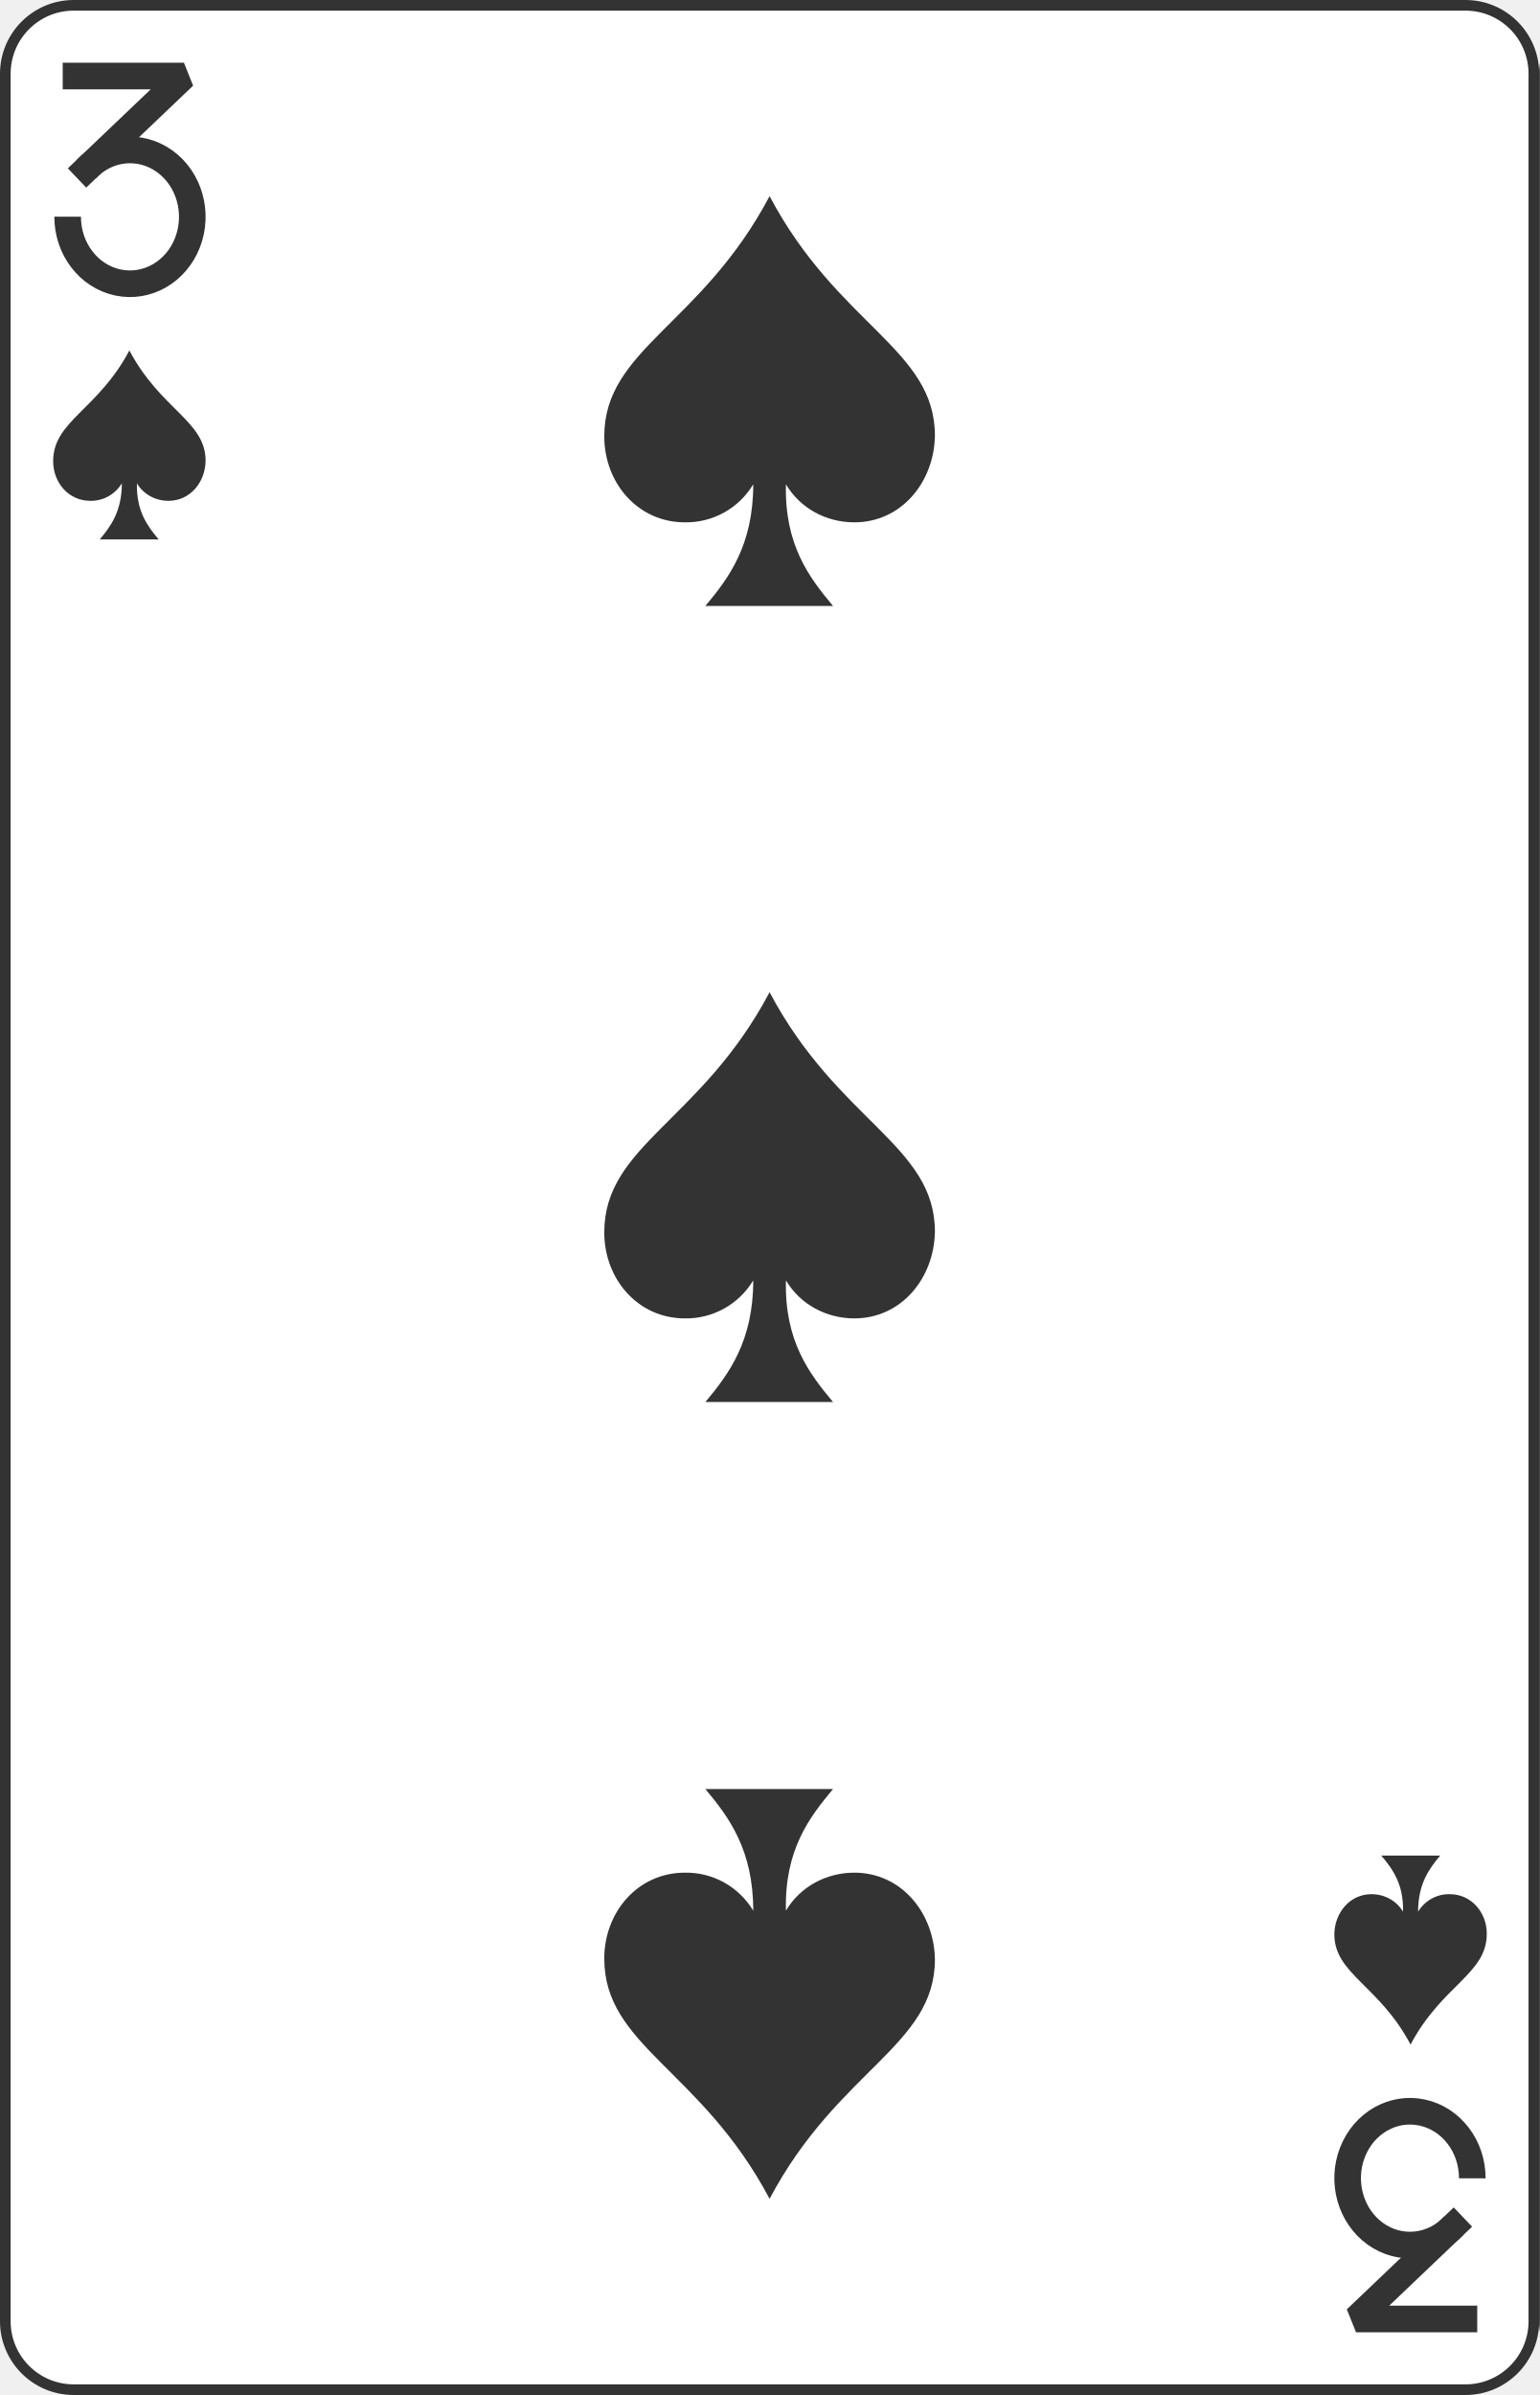
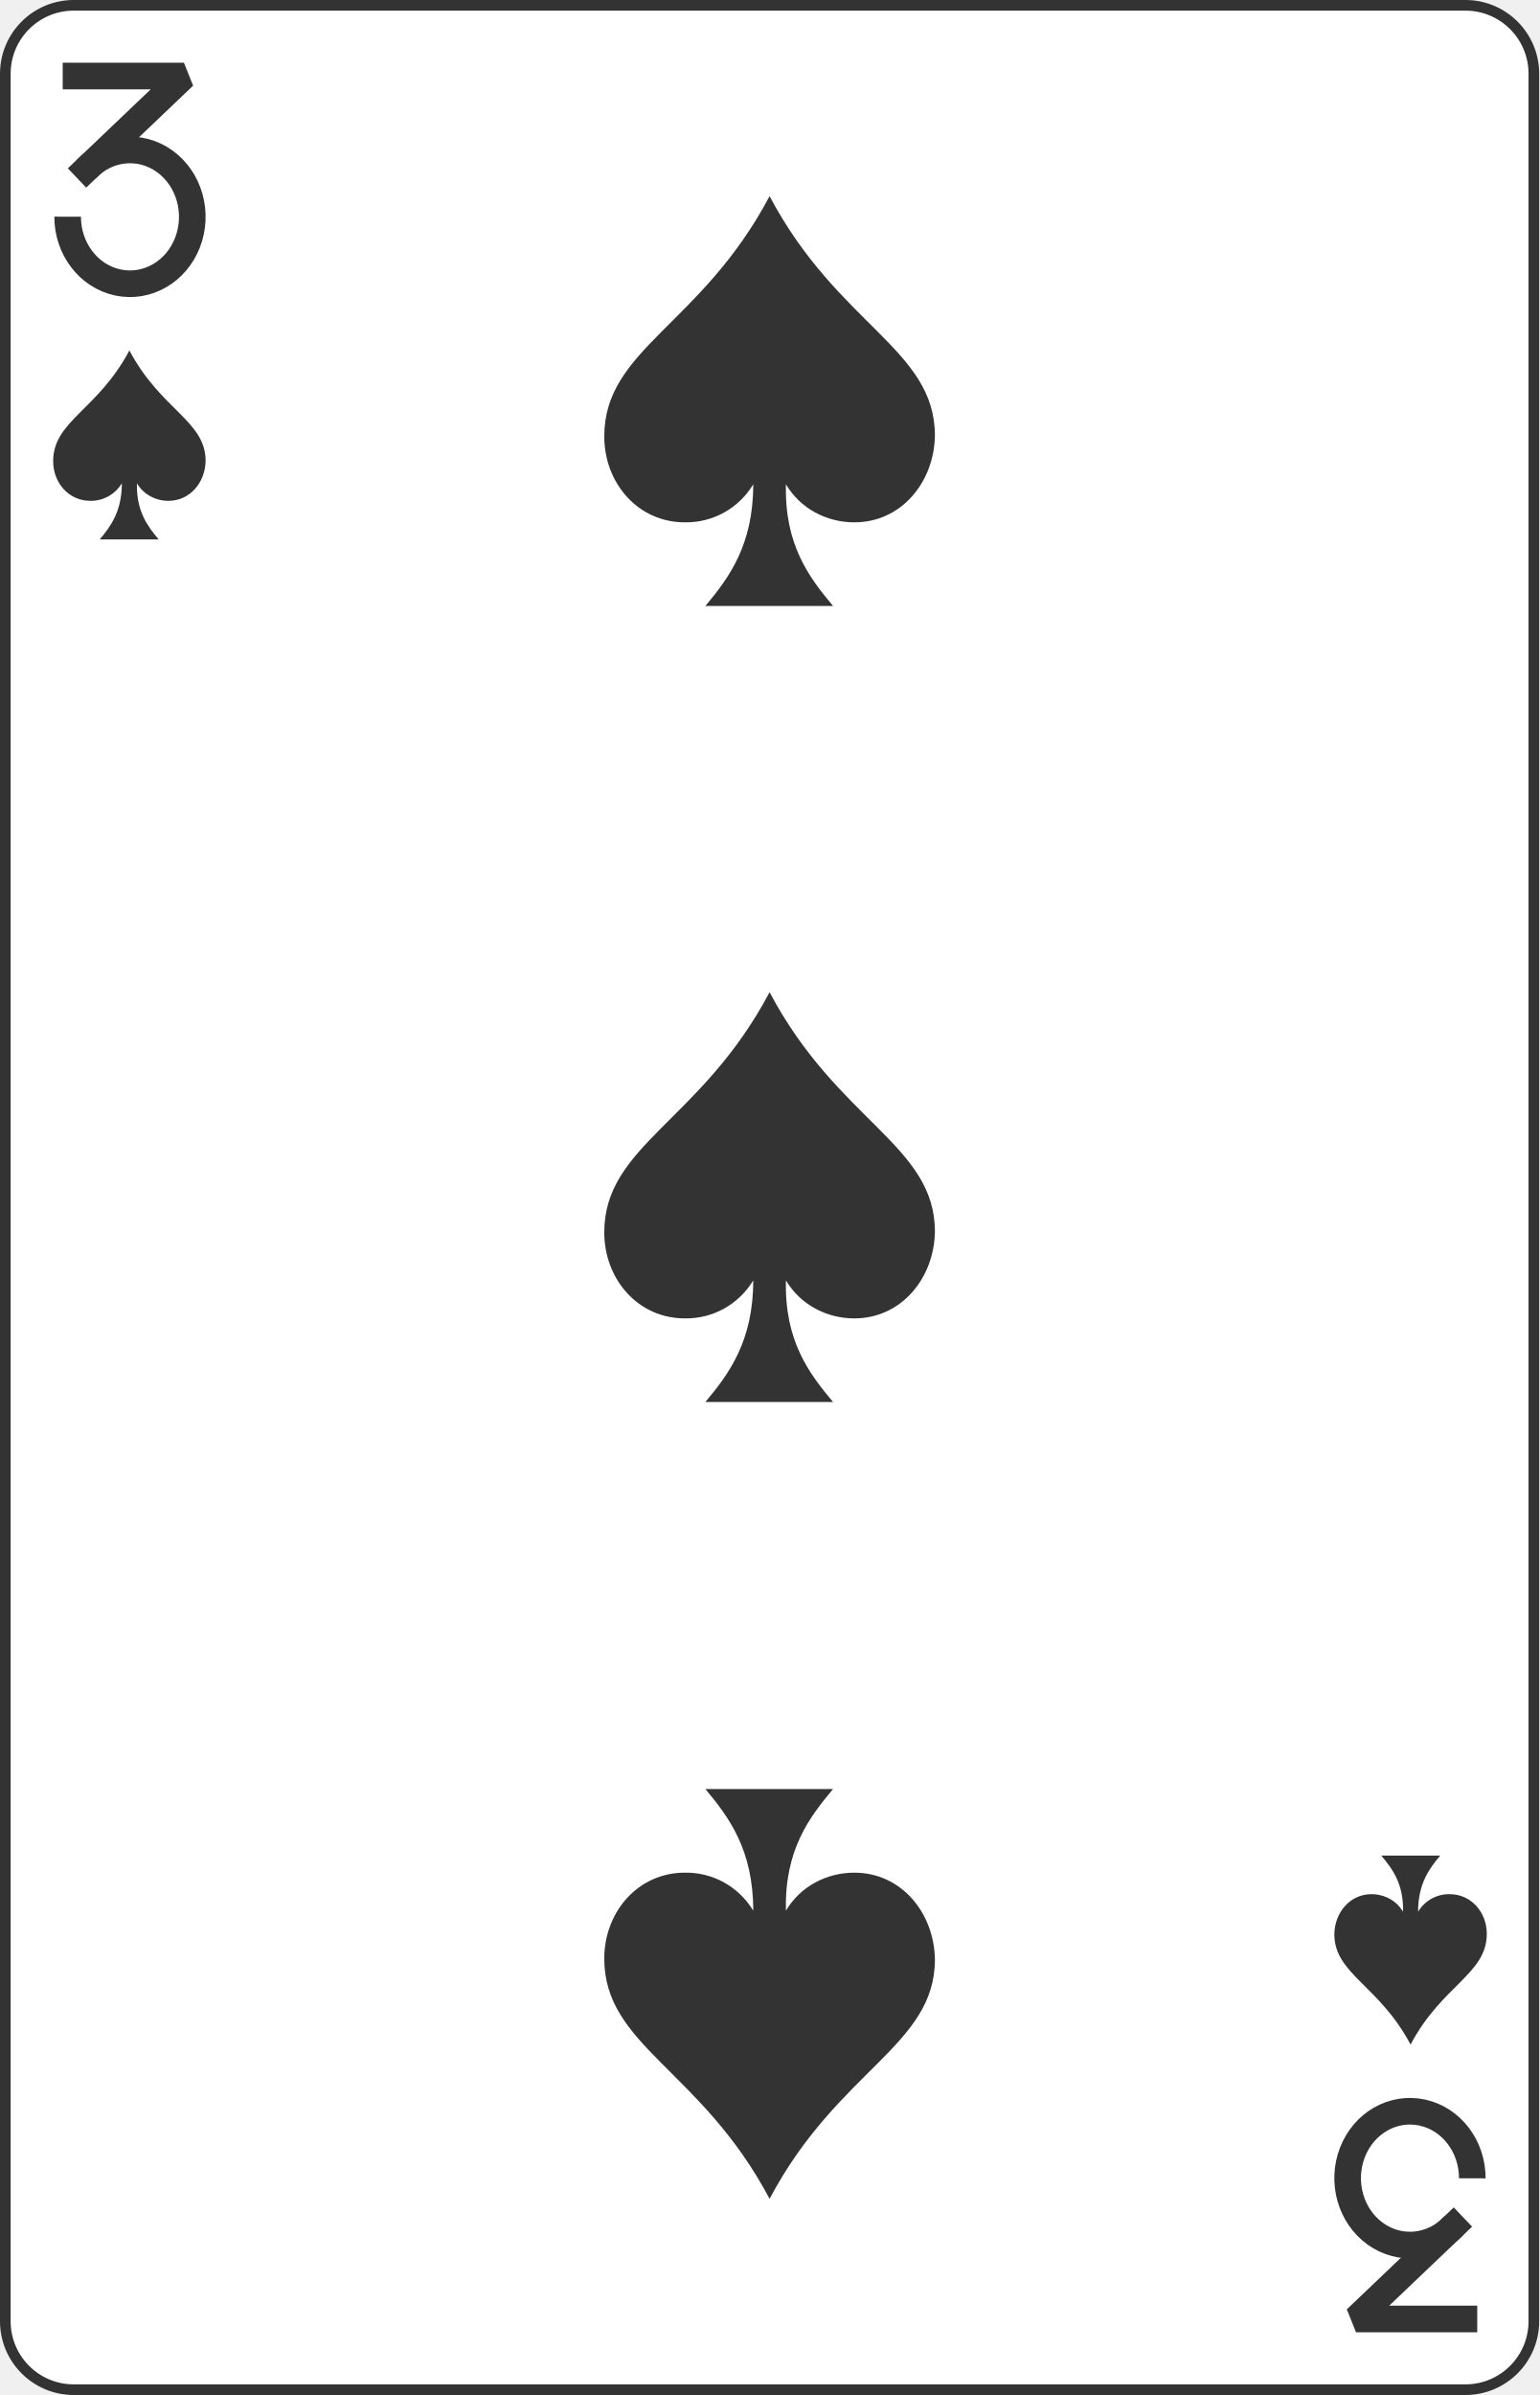
<svg xmlns="http://www.w3.org/2000/svg" xmlns:xlink="http://www.w3.org/1999/xlink" width="202.5" height="315" version="1.1" id="svg1018">
  <defs id="defs1018" />
-   <g id="back" transform="translate(-405,-945)">
-     <use transform="translate(404.9,1260)" xlink:href="#card" id="use1" />
-     <g transform="matrix(0.9639,0,0,0.9771,373.3,340)" id="g2">
-       <rect x="40.5" y="949.2" width="194.7" height="307.2" rx="5" ry="5" fill="#3366aa" stroke="#ffffff" stroke-width="1.5" id="rect1" />
-       <path id="p3670" d="m 235,1238.3 -10.2,17.8 M 40.8,1137.1 148,949.5 M 205.5,1256 235,1204.3 M 166.8,1256 235,1136.4 M 128,1256 235,1068.4 M 89.2,1256 235,1000.6 M 50.5,1256 225.3,949.5 M 41,1205 186.7,949.5 M 40.9,1069.2 109.2,949.5 m -68.3,51.8 29.5,-51.8 m -19.3,0 -10.2,17.8 m 48.9,-17.8 -49,85.7 M 128.5,949.5 41,1103.1 M 167.3,949.5 41,1171 M 206,949.5 41,1239 M 235,966.7 70,1256 M 235,1034.5 108.6,1256 M 234.9,1102.4 147.3,1256 m 87.6,-85.7 -48.9,85.7" stroke="#ffffff" stroke-width="2.6" />
-       <use transform="matrix(-1,0,0,1,275.8,0)" width="2632.5" height="1575" fill="none" xlink:href="#p3670" id="use2" />
-     </g>
-   </g>
-   <path id="2" d="m -176.8,-1007.6 h -17.3 c 0,-4.9 4.2,-8.4 8.7,-9.6 4.4,-1.2 8.7,-4 8.7,-9 0.3,-5 -3.6,-9.2 -8.6,-9.2 -5,0 -9,4.2 -8.7,9.3" fill="none" stroke-linecap="square" stroke-linejoin="bevel" stroke-width="3.5" />
  <g id="3" transform="translate(-405,-948.2)" style="fill:none;stroke-width:3.5">
    <path d="m 415,-86.8 h 14.2 l -12.8,12.2" stroke-linecap="square" stroke-linejoin="bevel" id="path2" />
    <path d="m 416.3,-74.5 a 8.2,8.8 0 1 1 -2.4,6.2" id="path3" />
  </g>
-   <path id="4" d="m 224.7,-1007.5 v -28 l -14.1,21.5 h 18 m -7.2,7 h 6.8" fill="none" stroke-linecap="square" stroke-linejoin="bevel" stroke-width="3.5" />
  <g id="spade_1" transform="translate(-405,-945)">
    <g id="g272">
      <use id="u42787" transform="rotate(180,101.3,1102.5)" xlink:href="#p37946" />
      <use id="p37946" transform="matrix(0.46108,0,0,0.46108,-216.4,495.2)" xlink:href="#spade" />
    </g>
  </g>
  <g id="spade_2" transform="translate(-405,-945)">
-     <use transform="translate(202.5,945)" xlink:href="#card" id="use273" />
-     <use id="u42791" transform="translate(202.6)" xlink:href="#p37946" />
-     <use id="u42793" transform="translate(202.6)" xlink:href="#u42787" />
    <use id="u51906" transform="translate(-202.5,-104.7)" xlink:href="#spade" />
    <use id="u51908" transform="matrix(1,0,0,-1,-202.5,2309.7)" xlink:href="#spade" />
-     <use transform="translate(405,1990)" style="stroke:#333333" xlink:href="#2" id="use274" />
-     <use transform="rotate(180,101.3,107.5)" style="stroke:#333333" xlink:href="#2" id="use275" />
  </g>
  <g id="spade_3" transform="translate(-405,-945)">
    <use transform="translate(405,945)" xlink:href="#card" id="use276" />
    <use id="u42807" transform="translate(405)" xlink:href="#p37946" />
    <use id="u42809" transform="translate(405)" xlink:href="#u42787" />
    <path id="spade" d="m 506.25,1075.5 c -9,17 -21.75,20.1 -21.75,31.6 0,6.1 4.4,11.3 10.6,11.3 3.7,0.06 7.1,-1.85 9,-5 0,8 -3.2,12.3 -6.3,16 h 16.8 c -3.1,-3.7 -6.4,-8 -6.2,-16 1.9,3.2 5.35,5 9,5 6.2,0 10.5,-5.3 10.6,-11.4 0,-11.4 -12.75,-14.5 -21.75,-31.5 z" fill="#333333" />
    <use transform="translate(202.5)" xlink:href="#u51906" id="use277" />
    <use transform="translate(202.5)" xlink:href="#u51908" id="use278" />
    <use transform="translate(405,1990)" style="stroke:#333333" xlink:href="#3" id="use279" />
    <use transform="rotate(180,303.8,107.5)" style="stroke:#333333" xlink:href="#3" id="use280" />
  </g>
-   <g id="spade_4" transform="translate(-405,-945)">
-     <use transform="translate(607.5,945)" xlink:href="#card" id="use281" />
-     <use id="u42811" transform="translate(405)" xlink:href="#u42791" />
-     <use id="u51922" transform="translate(362.6)" xlink:href="#u51906" />
-     <use id="u51932" transform="translate(84.8)" xlink:href="#u51922" />
-     <use id="u51934" transform="translate(84.8)" xlink:href="#u51924" />
-     <use id="u42813" transform="translate(405)" xlink:href="#u42793" />
-     <use id="u51924" transform="translate(362.6)" xlink:href="#u51908" />
-     <use transform="translate(405,1990)" style="stroke:#333333" xlink:href="#4" id="use282" />
-     <use transform="rotate(180,506.3,107.5)" style="stroke:#333333" xlink:href="#4" id="use283" />
-   </g>
-   <g id="heart_1" transform="translate(-405,-945)">
-     <use id="u41664" transform="rotate(180,101.3,787.6)" xlink:href="#heartS" />
-     <path id="heart" d="M 101.3,810.3 C 91.3,795.3 79,788 79,776.8 c 0,-6.2 4.7,-12 11,-12 6.6,0 10.6,5.2 11.2,12 0.7,-6.8 4.7,-12 11.2,-12 6.4,0 11,5.8 11,12 0,11.2 -12.1,18.5 -22.1,33.5 z" fill="#ee1111" />
-     <use id="heartS" transform="matrix(0.4498,0,0,0.4498,-28.4,334.3)" xlink:href="#heart" />
-   </g>
-   <g id="heart_2" transform="translate(-405,-945)">
-     <use transform="translate(202.5,630)" xlink:href="#card" id="use479" />
-     <use id="u41668" transform="translate(202.5)" xlink:href="#heartS" />
-     <use id="u41670" transform="translate(202.5)" xlink:href="#u41664" />
-     <use id="u49445" transform="translate(202.5,-108)" xlink:href="#heart" />
-     <use id="u49447" transform="matrix(1,0,0,-1,202.5,1683)" xlink:href="#heart" />
-     <use transform="translate(405,1675)" style="stroke:#ee1111" xlink:href="#2" id="use480" />
-     <use transform="rotate(180,101.3,-50)" style="stroke:#ee1111" xlink:href="#2" id="use481" />
-   </g>
-   <g id="heart_3" transform="translate(-405,-945)">
-     <use transform="translate(405,630)" xlink:href="#card" id="use482" />
-     <use id="u41685" transform="translate(405)" xlink:href="#heartS" />
-     <use id="u41687" transform="translate(405)" xlink:href="#u41664" />
-     <use transform="translate(202.5)" xlink:href="#u49445" id="use483" />
-     <use transform="translate(202.5)" xlink:href="#u49447" id="use484" />
-     <use transform="translate(405)" xlink:href="#heart" id="use485" />
-     <use transform="translate(405,1675)" style="stroke:#ee1111" xlink:href="#3" id="use486" />
-     <use transform="rotate(180,303.8,-50)" style="stroke:#ee1111" xlink:href="#3" id="use487" />
-   </g>
-   <g id="heart_4" transform="translate(-405,-945)">
-     <use transform="translate(607.5,630)" xlink:href="#card" id="use488" />
-     <use id="u41689" transform="translate(405)" xlink:href="#u41668" />
-     <use id="u41691" transform="translate(405)" xlink:href="#u41670" />
-     <use id="u49461" transform="translate(362.6)" xlink:href="#u49445" />
-     <use id="u49463" transform="translate(362.6)" xlink:href="#u49447" />
-     <use id="u49471" transform="translate(84.8)" xlink:href="#u49461" />
-     <use id="u49473" transform="translate(84.8)" xlink:href="#u49463" />
-     <use transform="translate(405,1675)" style="stroke:#ee1111" xlink:href="#4" id="use489" />
-     <use transform="rotate(180,506.3,-50)" style="stroke:#ee1111" xlink:href="#4" id="use490" />
-   </g>
-   <path id="tJ" d="m -443.3,326 v 1.3 h 2.2 v 13.4 c -0.1,0.7 -0.1,1.6 -0.7,2.1 -0.5,0.5 -1.4,0.5 -2,0.2 -0.5,-0.3 -0.7,-1 -0.7,-1.6 -0.3,-0.2 -0.8,0 -1.2,-0.1 -0.3,0 -0.3,0.4 -0.3,0.7 v 1.9 a 6,6 0 0 0 5.4,0.2 c 1,-0.5 1.6,-1.8 1.7,-3 0.2,-1.4 0,-2.9 0.1,-4.3 v -9.5 h 1.8 v -1.4 h -6.3 z m 3.2,20 a 5,5 0 0 0 -4.3,2.4 7,7 0 0 0 -0.4,5.2 c 0.5,1.8 2,3.1 3.8,3.4 1.7,0.3 3.6,-0.1 4.7,-1.5 a 6.4,6.4 0 0 0 1.3,-5.2 5,5 0 0 0 -2.9,-4 c -0.7,-0.2 -1.5,-0.3 -2.2,-0.3 z m 0.1,1.3 c 1,0 2,0.7 2.2,1.6 0.5,1.3 0.5,2.8 0.3,4.2 -0.1,1 -0.5,2 -1.5,2.5 -1,0.4 -2.5,0 -3,-1 a 7.5,7.5 0 0 1 -0.6,-4.2 c 0.1,-1 0.4,-2.2 1.4,-2.8 z m -2.6,11.6 v 1.3 h 1.7 v 12.5 h -1.7 v 1.4 h 5.3 v -1.4 h -1.6 v -2.6 l 1.2,-1.1 2.7,3.7 h -1.3 v 1.4 h 5.4 v -1.4 h -1.5 l -3.7,-5.1 2.8,-2.7 h 1.8 v -1.4 h -5 v 1.4 h 1.2 l -3.6,3.3 v -9.4 h -3.7 z m 2.6,17 c -1.7,0 -3.3,1 -4.2,2.4 a 7,7 0 0 0 -0.5,5.4 c 0.5,1.7 2,3 3.7,3.3 1.4,0.2 3,0 4.1,-0.7 1,-0.7 1.5,-1.7 1.7,-2.8 0,-0.3 -0.5,-0.1 -0.8,-0.1 -0.3,0 -0.6,-0.2 -0.9,0 l -0.4,1 c -0.4,0.7 -1.1,1.2 -2,1.3 -1,0.2 -2.2,-0.2 -2.7,-1.2 -0.4,-0.8 -0.6,-1.7 -0.6,-2.6 h 7.6 c 0,-1.7 -0.3,-3.5 -1.6,-4.7 -1,-0.9 -2.2,-1.3 -3.4,-1.2 z m 0,1.4 c 1,0 1.8,0.6 2.2,1.5 0.2,0.5 0.3,1.1 0.3,1.7 h -5 c 0,-1 0.4,-2.3 1.4,-2.9 0.3,-0.2 0.8,-0.3 1.2,-0.3 z m 4,11.5 c -1,0 -2.1,0.6 -2.8,1.5 v -1.2 h -3.8 v 1.4 h 1.7 v 7.7 h -1.7 v 1.4 h 5.8 v -1.4 h -2 v -5.3 c 0.1,-1 0.6,-2 1.6,-2.3 0.6,-0.1 1.4,-0.2 1.9,0.3 0.2,0.4 0.2,0.7 0.2,1.1 h 1.4 v -2.9 c -0.7,-0.2 -1.5,-0.3 -2.3,-0.3 z" stroke-width="0.5" />
-   <g id="joker_black" transform="translate(-405,-945)">
-     <g id="g47340">
-       <path d="m 104.8,1391.8 c 12.7,6 24.3,18.5 23.6,29.1 a 23,23 0 0 1 -2.9,9.3 c 4.4,2.2 6,8 3.8,13 -2.3,5.2 -8,7.7 -12.5,5.6 a 8.4,8.4 0 0 1 -3,-2.3 c -15.4,16.3 -38.6,30.7 -49.7,25.7 -11,-5 -14.1,-30.1 -12.1,-52.2 a 9.6,9.6 0 0 1 -8.8,-13.6 9.7,9.7 0 0 1 12,-5.2 c 1.2,-4.5 2.7,-8.3 4.4,-11.2 3.9,-6.3 26.5,-7 45.1,1.8 z" fill="#ffffff" stroke="#333333" stroke-linejoin="round" stroke-width="2.6" id="path978" />
-       <path d="m 92.8,1448.6 a 39.5,39.5 0 0 1 -27.7,-12.9 c 4.4,11.5 2,17.3 8.7,19.4 6.7,2.1 10,-4.4 19,-6.5 z" fill="#ee1111" stroke="#333333" stroke-linejoin="round" stroke-width="2" id="path979" />
-       <path d="m 76.7,1422.8 c -1,1.1 -2,2.3 -4.2,3 m 25.6,6.5 c 0,1.4 -0.3,2.7 0.4,5.1" fill="#ee1111" stroke="#333333" stroke-linecap="round" stroke-width="2" id="path980" />
-       <path d="m 86.6,1435.7 c -2,0 -4.1,0.6 -6.5,-3" fill="none" stroke="#333333" stroke-linecap="round" stroke-linejoin="round" stroke-width="2" id="path981" />
-       <path d="m 103.7,1423.5 c 2,-4.9 8.5,0 10.2,2" fill="none" stroke="#333333" stroke-linecap="round" stroke-linejoin="round" stroke-width="2.2" id="path982" />
-       <path d="m 107,1423.5 a 1.3,1.5 16.4 1 0 2.4,0.7 1.3,1.5 16.4 1 0 -2.5,-0.7 z" fill="none" stroke="#333333" stroke-linejoin="round" stroke-width="3.2" id="path983" />
-       <path d="m 114.2,1420.2 a 12.5,12.5 0 0 0 -5.3,-6.5 m -27.3,-0.1 c 2.4,-4.7 -5.6,-6.4 -8.2,-6.3" fill="none" stroke="#333333" stroke-linecap="round" stroke-width="2.2" id="path984" />
-       <path d="m 79.5,1411.2 a 1.304,1.504 32 1 1 -2.2,-1.4 1.304,1.504 32 1 1 2.2,1.4 z" fill="none" stroke="#333333" stroke-width="3.2" style="fill:#333333" id="path985" />
-       <path d="m 76.5,1403.7 c 3.3,-1.1 5.7,-0.6 8.8,0.2" fill="none" stroke="#333333" stroke-linecap="round" stroke-width="2.2" id="path986" />
-       <path d="m 120.2,1435.4 4.1,2.6 c -3,-1.7 -5,1 -7.2,3.1 m -62.5,-32.8 -4.9,-0.8 c 3.4,0.8 2.7,3.3 2.8,6.3" fill="none" stroke="#333333" stroke-linecap="round" stroke-linejoin="round" stroke-width="2" id="path987" />
-     </g>
-     <g id="g47361">
-       <path d="m 128.4,1381.4 c 13,5.5 22.7,15.8 37.1,18.4" fill="none" stroke="#333333" stroke-linecap="round" stroke-width="1.7" id="path991" />
-       <path d="m 155.6,1396.4 c 4.3,0.4 4.3,0.2 7,-0.4" fill="none" stroke="#333333" stroke-linecap="square" stroke-linejoin="round" stroke-width="1.7" id="path992" />
-       <path d="m 151.9,1413.1 c -0.1,-1.4 0.4,-4.5 3,-7.5 m 24,16.1 c -2.5,4.4 -0.1,7.3 -3,11.6" fill="none" stroke="#333333" stroke-linecap="round" stroke-width="1.7" id="path993" />
-       <path d="m 173.7,1465.4 a 5.8,5.8 0 1 0 9.4,6.6 5.8,5.8 0 1 0 -9.4,-6.6 z" fill="#eecc55" stroke="#333333" stroke-linejoin="round" stroke-width="1.7" id="path994" />
-       <path d="m 173,1470.3 c -0.4,0.8 0.3,2.5 0.8,1.7 1.7,-3.3 8.3,-5.5 10.7,-4.4 0.3,0 0.3,-1.2 -0.8,-1.8 -3,-1.7 -9.2,1 -10.8,4.5 z m 7.2,3.5 c -0.7,-1 -1.2,-2 -1.4,-2.9" fill="#eecc55" stroke="#333333" stroke-linecap="round" stroke-linejoin="round" stroke-width="1.3" id="path995" />
-       <path d="m 114.6,1395 a 4.2,4.2 0 1 0 7.6,-3.4 4.2,4.2 0 1 0 -7.6,3.4 z" fill="#eecc55" stroke="#333333" stroke-linejoin="round" stroke-width="1.1" id="path996" />
-       <path d="m 117.4,1397.3 c 0.3,0.5 1.7,0.7 1.3,0.1 -1.3,-2.3 -0.3,-7.2 1.3,-8.3 0.2,0 -0.6,-0.6 -1.4,-0.1 -2.2,1.2 -2.8,6 -1.2,8.3 z m 4.8,-3.2 c -0.9,0 -1.7,0 -2.3,-0.2" fill="#eecc55" stroke="#333333" stroke-linecap="round" id="path997" />
-       <path d="m 115.6,1385.4 a 4.2,4.2 0 1 0 6.2,-5.5 4.2,4.2 0 1 0 -6.2,5.5 z" fill="#eecc55" stroke="#333333" stroke-linejoin="round" stroke-width="1.1" id="path998" />
-       <path d="m 119,1386.8 c 0.4,0.4 1.8,0.2 1.3,-0.3 -2,-1.8 -2.4,-6.8 -1.3,-8.3 0.2,-0.1 -0.7,-0.4 -1.3,0.3 -1.7,1.9 -1,6.6 1.3,8.3 z m 3.6,-4.5 c -0.8,0.3 -1.6,0.6 -2.2,0.5" fill="#eecc55" stroke="#333333" stroke-linecap="round" id="path999" />
-       <path d="m 114.2,1375.8 a 4.2,4.2 0 1 0 5.2,-6.4 4.2,4.2 0 1 0 -5.2,6.4 z" fill="#eecc55" stroke="#333333" stroke-linejoin="round" stroke-width="1.1" id="path1000" />
-       <path d="m 117.7,1376.6 c 0.6,0.3 1.9,-0.1 1.3,-0.5 -2.3,-1.4 -3.5,-6.3 -2.6,-8 0,-0.2 -0.8,-0.2 -1.3,0.5 -1.4,2.1 0.2,6.7 2.6,8 z m 3,-5 a 6.1,6.1 0 0 1 -2.2,0.8" fill="#eecc55" stroke="#333333" stroke-linecap="round" id="path1001" />
-       <path d="m 111,1367.2 a 4.2,4.2 0 1 0 4,-7.2 4.2,4.2 0 1 0 -4,7.2 z" fill="#eecc55" stroke="#333333" stroke-linejoin="round" stroke-width="1.1" id="path1002" />
-       <path d="m 114.6,1367.4 c 0.5,0.2 1.8,-0.5 1.2,-0.7 -2.5,-1 -4.6,-5.6 -4,-7.5 0,-0.1 -0.8,0 -1.2,0.7 -1,2.4 1.4,6.6 4,7.5 z m 2,-5.5 a 6.2,6.2 0 0 1 -2,1.3" fill="#eecc55" stroke="#333333" stroke-linecap="round" id="path1003" />
-       <path d="m 64,1357 c -0.4,-5.2 -2.6,-4.7 -3.9,-7 m -8.8,14.3 c 0.8,2 0.2,3.2 3,5 -5.1,0.2 -5.5,0 -7.5,-1.9 m -18,-13.6 c -1.7,4.8 -0.5,6.6 -1.9,11.5" fill="none" stroke="#333333" stroke-linecap="round" stroke-linejoin="round" stroke-width="1.6" id="path1004" />
-       <path d="m 12.1,1402.3 a 5.8,5.8 0 1 0 9.2,6.9 5.8,5.8 0 1 0 -9.2,-6.9 z" fill="#eecc55" stroke="#333333" stroke-linejoin="round" stroke-width="1.7" id="path1005" />
-       <path d="m 11.2,1407.3 c -0.3,0.8 0.3,2.5 0.8,1.8 1.9,-3.3 8.5,-5.3 11,-4.2 0.2,0.2 0.2,-1.1 -0.8,-1.7 -3,-1.8 -9.4,0.6 -11,4.1 z m 7.2,3.7 a 8.5,8.5 0 0 1 -1.4,-2.9" fill="#eecc55" stroke="#333333" stroke-linecap="round" stroke-linejoin="round" stroke-width="1.3" id="path1006" />
-     </g>
-   </g>
-   <g id="joker_red" transform="translate(-405,-945)">
-     <use transform="rotate(180,202.5,787.5)" xlink:href="#card" id="use1008" />
-     <path d="m 359,1451.2 c 5.2,-0.2 9.2,1.2 10.7,4 l 1.5,3 v 11 a 56,56 0 0 1 -22.2,18.7 c -16.4,8.6 -32.4,10.2 -36,3.6 l -2.6,-5.2 c -3.5,-6.6 7,-19 23.4,-27.5 a 61.6,61.6 0 0 1 25.1,-7.6 z" fill="#ffffff" stroke="#333333" stroke-width="2.6" id="path1008" />
-     <path d="m 333.8,1458.8 c -16.4,8.6 -26.9,20.8 -23.4,27.4 3.5,6.6 19.5,5 35.9,-3.5 16.3,-8.6 26.8,-20.9 23.3,-27.5 -3.5,-6.6 -19.5,-5 -35.9,3.6 z m 3.4,6.5 c 7.4,-3.8 14.7,-4.6 16.2,-1.6 1.6,3 -3.2,8.6 -10.6,12.5 -7.4,3.8 -14.7,4.5 -16.2,1.6 -1.6,-3 3.2,-8.6 10.6,-12.5 z" fill="#ee1111" stroke="#333333" stroke-width="2.6" id="path1009" />
-     <path d="M 371.8,1541.3 H 235.7 v -247.7 h 136.1 z" fill="none" stroke="#ee1111" stroke-linejoin="round" stroke-width="2.4" id="path1010" />
-     <path d="m 276.7,1408.3 c 0,0 -17,-2 -23.7,4.6 0.3,12.6 -6.3,14.4 -7.2,30 -6.5,11.8 -15.2,21.9 -15.2,22 l -4.4,-0.8 c -3.2,-21.5 1.3,-32.6 -0.5,-43.2 -2,-9 0.7,-18.5 6.9,-25.3 2.2,-1.2 7.3,-0.2 10,0.3 10.3,-8.3 8,-6.5 16,-9.2 8,-2.7 12.5,-10.8 22,-13.5" fill="#eecc55" stroke="#333333" stroke-linejoin="round" stroke-width="1.7" id="path1011" />
-     <use transform="matrix(-1,0,0,1,405,0)" xlink:href="#g47340" id="use1011" />
-     <path d="m 293.6,1407.2 c -8.2,-15.7 -2.8,-37 6.9,-52 26.6,4.4 32.7,13.4 44,32.6 -20,5.1 -32.4,8.2 -50.9,19.4 z" fill="#eecc55" stroke="#333333" stroke-linejoin="round" stroke-width="2.6" id="path1012" />
-     <path d="m 303.2,1362.6 c -0.4,15 26.4,23.4 28.2,21.2 0,0 9.8,-14.2 19.2,-14.7 9.2,8.6 14.8,-1.1 27.1,8.6 9.8,8 12.4,13.8 9.4,24.4 l 5.8,-1.2 c 8.6,-11.7 -9.8,-39.3 -16.6,-47.7 a 31,31 0 0 0 -25.1,-10.9 c -2.4,0.8 -5,5.3 -6.4,7.6 -13,2.2 -10.3,1.7 -17.6,5.8 -7.2,4.2 -15.8,1.7 -24,6.9 z" fill="#ee1111" stroke="#333333" stroke-linecap="square" stroke-linejoin="round" stroke-width="1.6" id="path1013" />
-     <path d="m 293.6,1407.2 c -8.2,-15.7 -2.8,-37 6.9,-52 -26.5,17 -34.7,43 -26,64 a 206,206 0 0 1 19.1,-12 z" fill="#ee1111" stroke="#333333" stroke-linecap="square" stroke-linejoin="round" stroke-width="2.6" id="path1014" />
-     <use transform="matrix(-1,0,0,1,405,0)" xlink:href="#g47361" id="use1014" />
-     <use transform="translate(657.5,945)" style="fill:#ee1111;stroke:#ee1111" xlink:href="#tJ" id="use1015" />
-     <use transform="rotate(180,-25,945)" style="fill:#ee1111;stroke:#ee1111" xlink:href="#tJ" id="use1016" />
-   </g>
  <g id="club_1" transform="translate(-405,-945)">
    <rect id="card" x="0.7" y="0.7" width="201.1" height="313.6" rx="9" ry="9" fill="#ffffff" stroke="#333333" stroke-width="1.4" />
  </g>
</svg>
